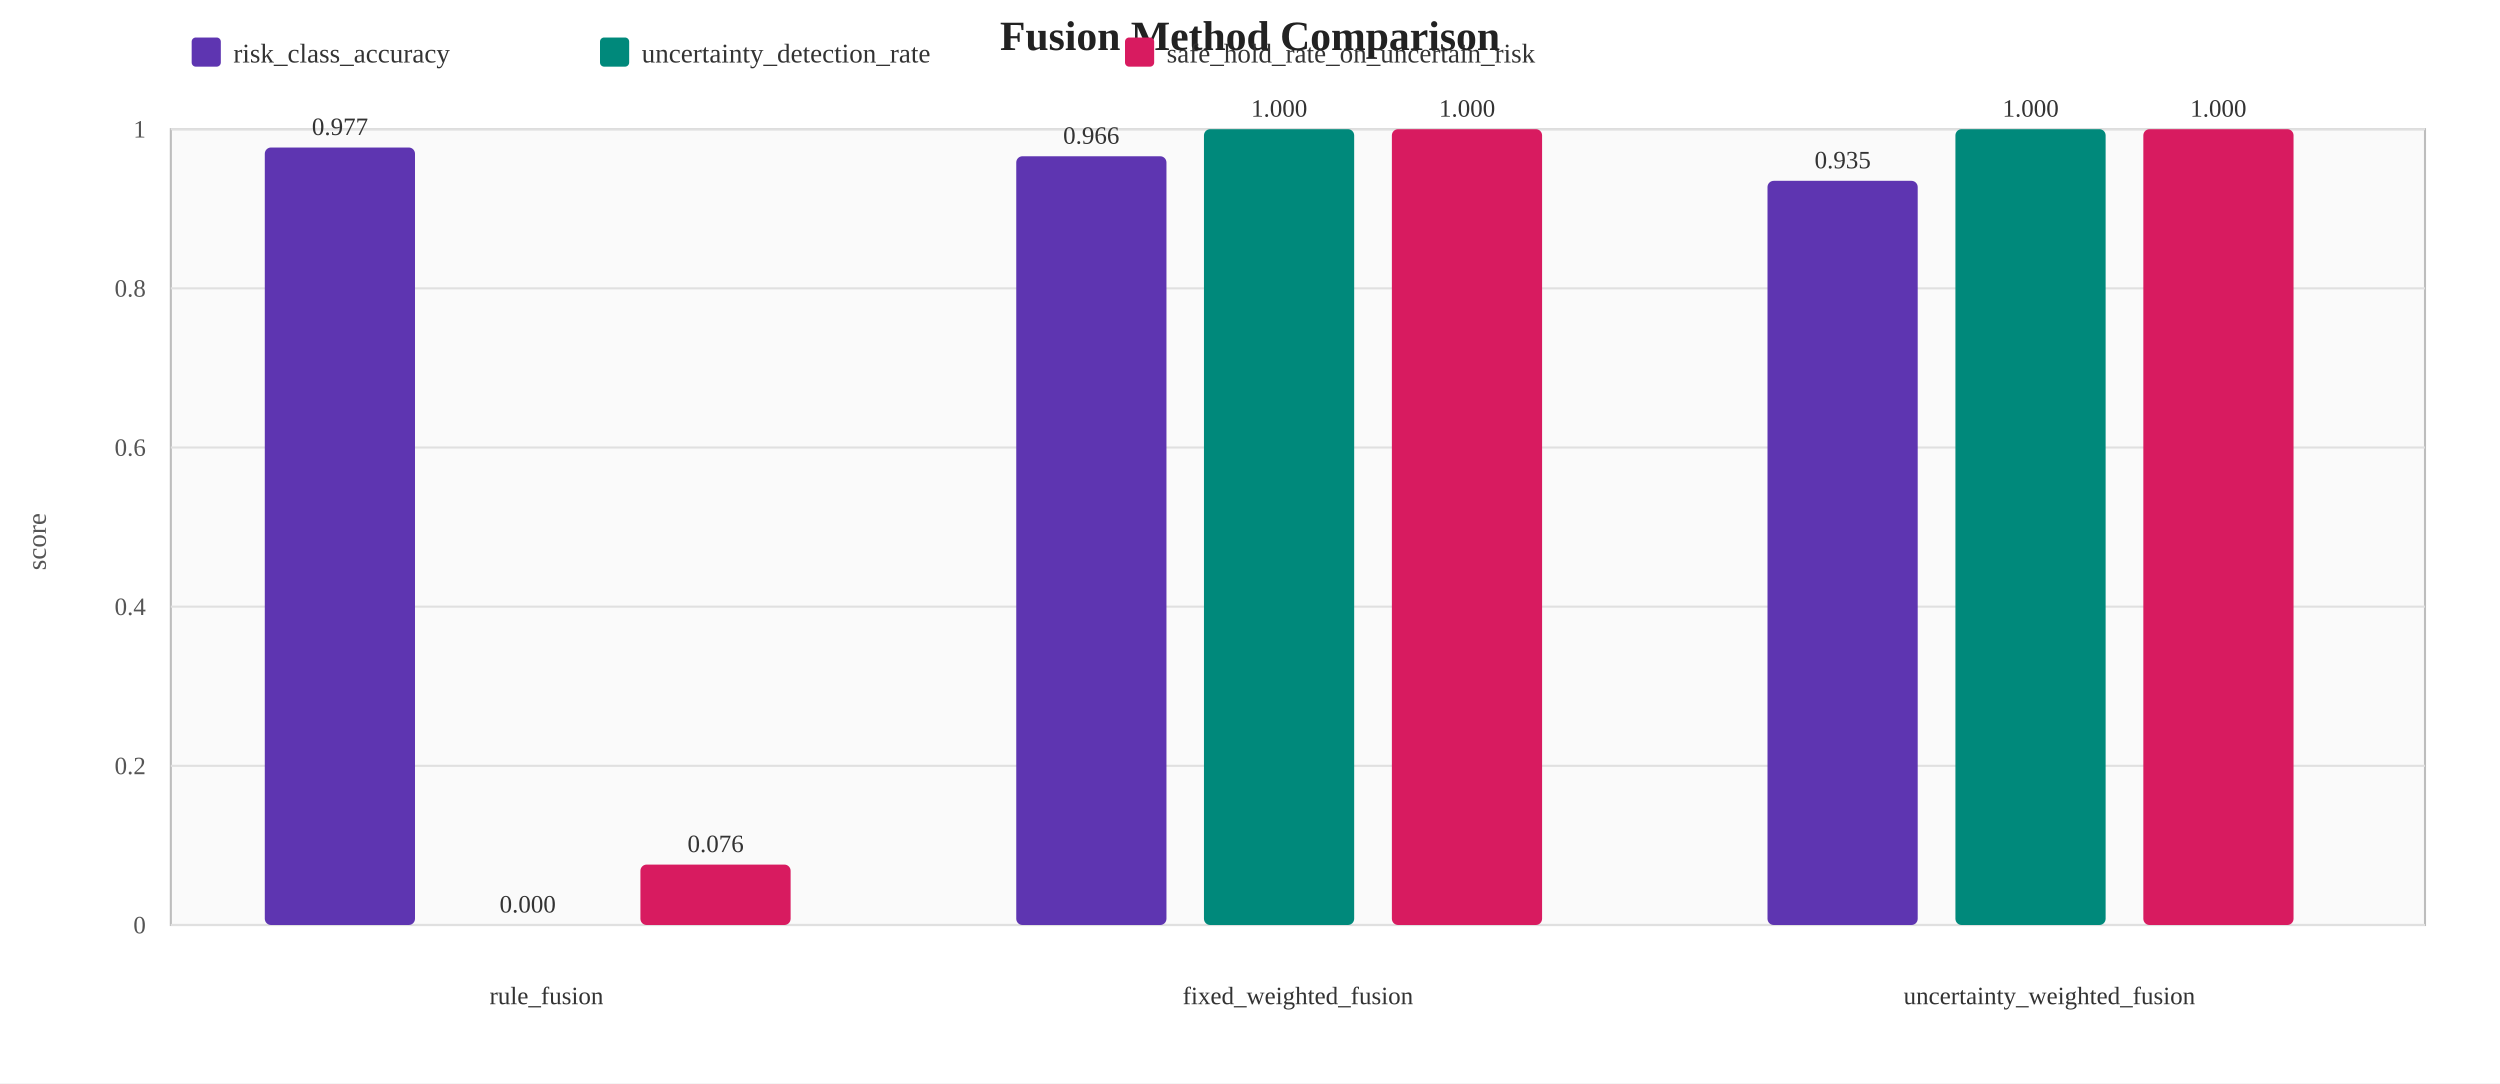
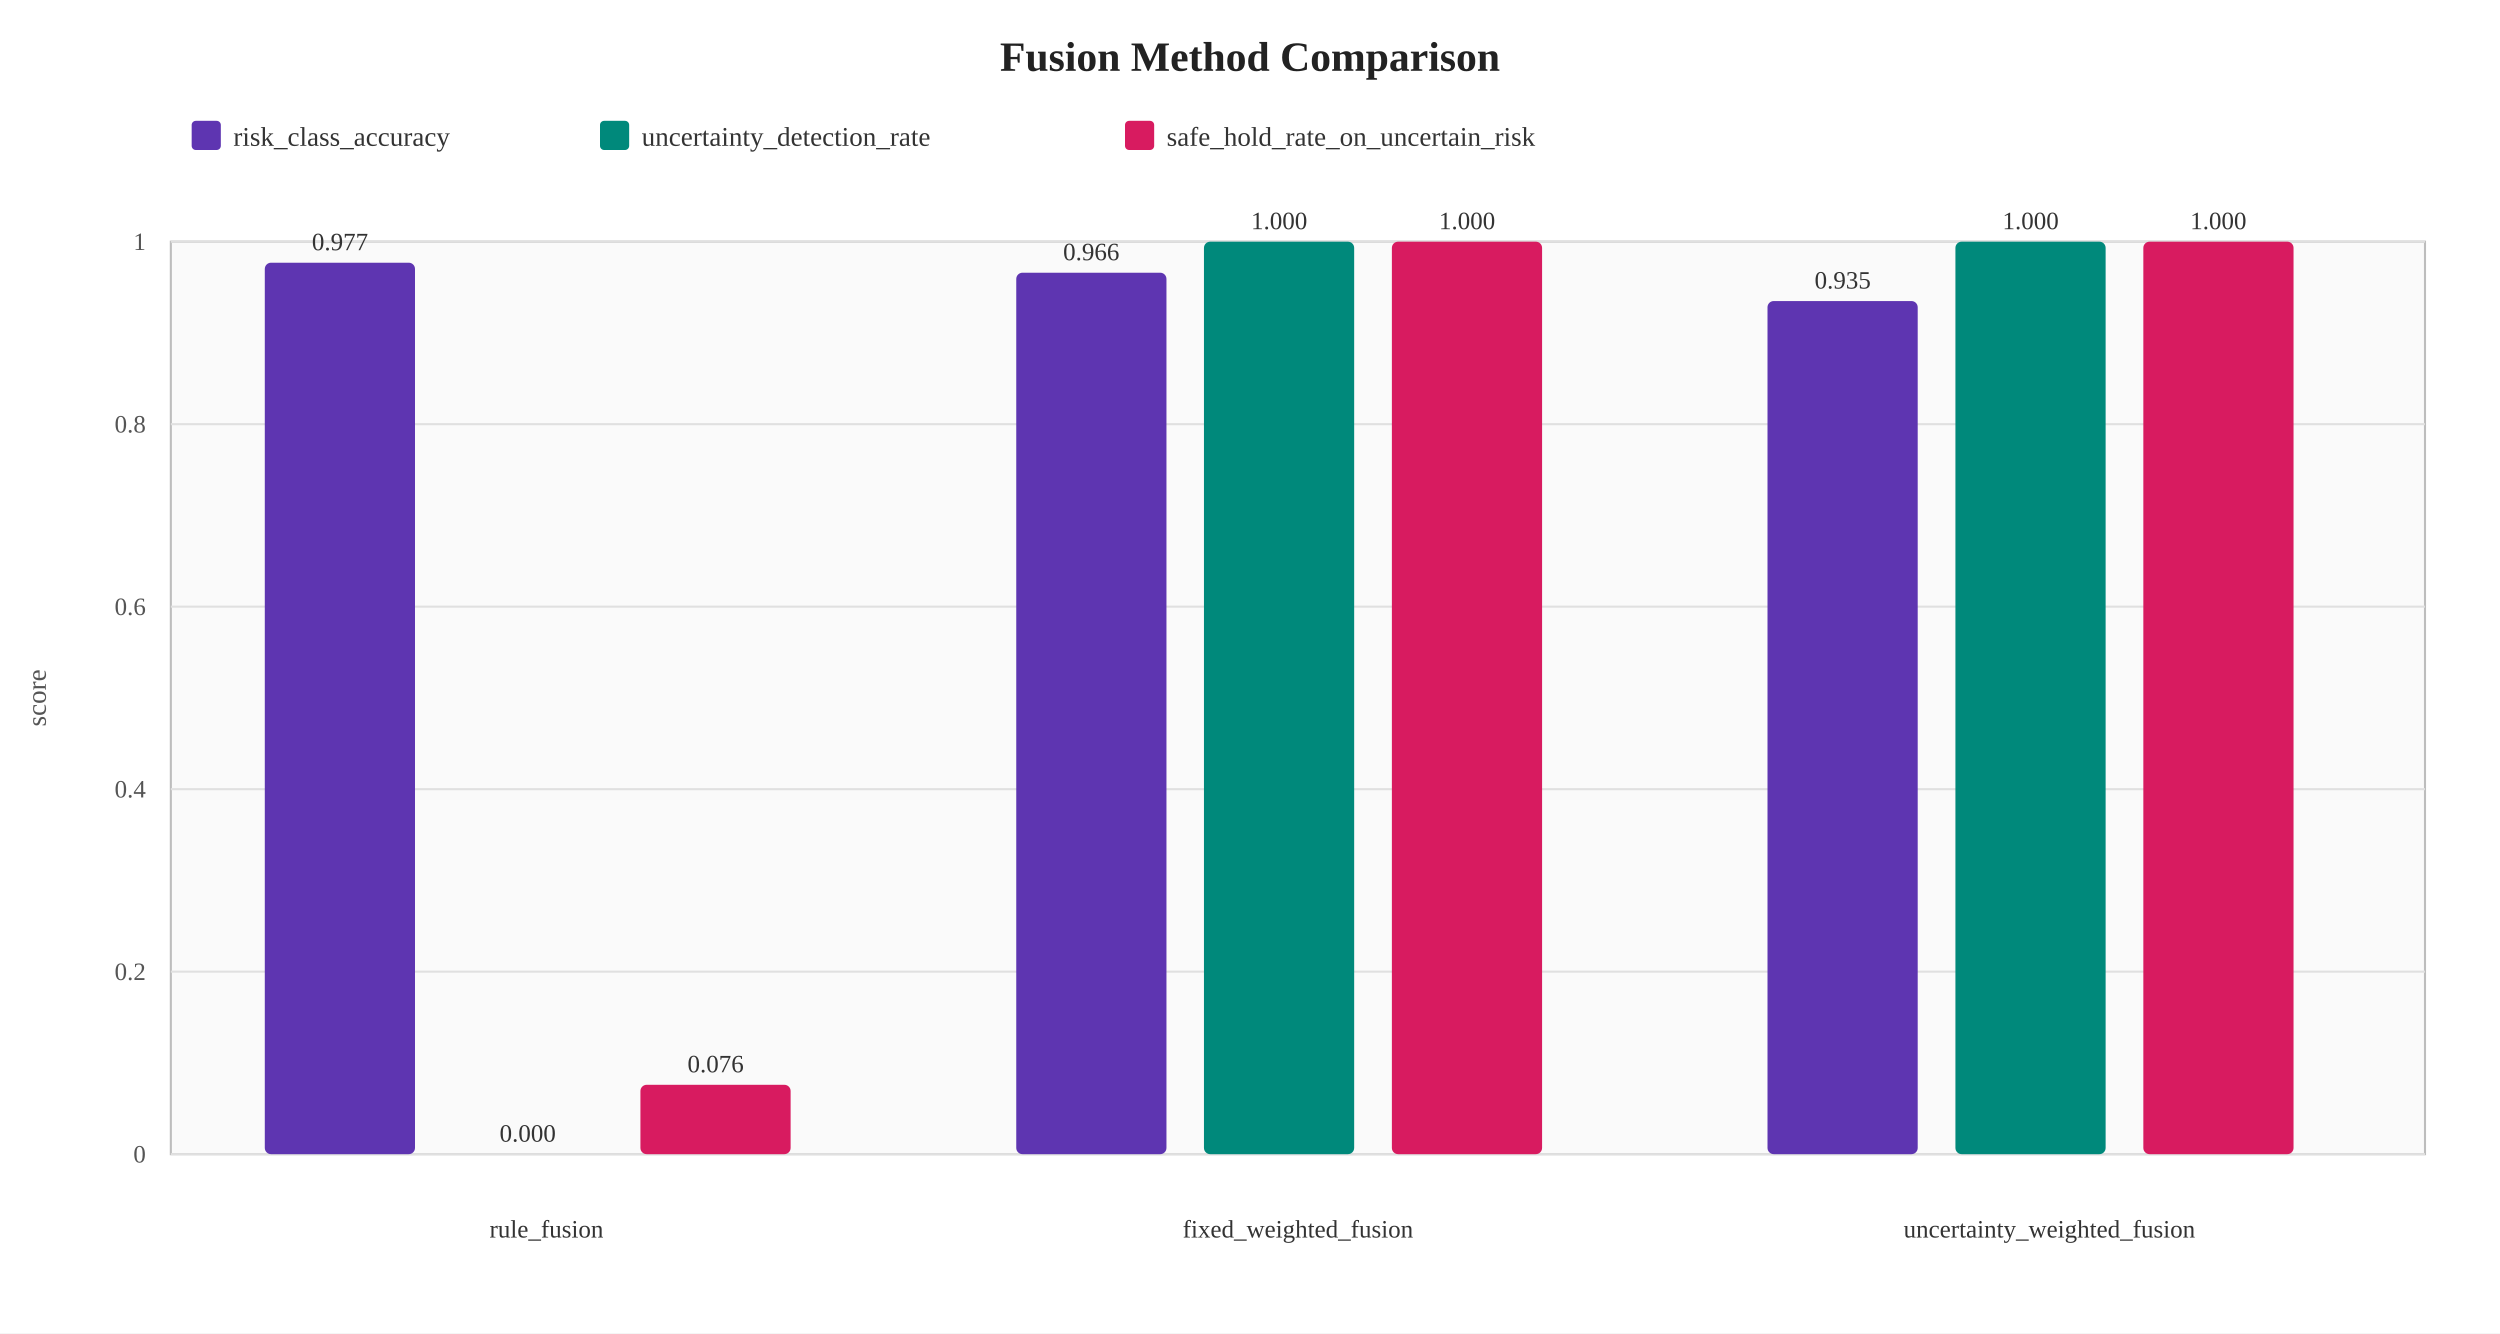
- <svg xmlns="http://www.w3.org/2000/svg" width="1200" height="520" viewBox="0 0 1200 520">
+ <svg xmlns="http://www.w3.org/2000/svg" width="1200" height="640" viewBox="0 0 1200 640">
  <rect width="100%" height="100%" fill="#ffffff" />
-   <text x="600.0" y="24" text-anchor="middle" font-size="20" font-weight="700" fill="#222">Fusion Method Comparison</text>
-   <rect x="92" y="18" width="14" height="14" fill="#5e35b1" rx="2" />
-   <text x="112" y="30" font-size="13" fill="#333">risk_class_accuracy</text>
-   <rect x="288" y="18" width="14" height="14" fill="#00897b" rx="2" />
-   <text x="308" y="30" font-size="13" fill="#333">uncertainty_detection_rate</text>
-   <rect x="540" y="18" width="14" height="14" fill="#d81b60" rx="2" />
-   <text x="560" y="30" font-size="13" fill="#333">safe_hold_rate_on_uncertain_risk</text>
-   <rect x="82" y="62" width="1082" height="382" fill="#fafafa" stroke="#bdbdbd" />
-   <line x1="82" y1="444.0" x2="1164" y2="444.0" stroke="#e0e0e0" stroke-width="1" />
-   <text x="70" y="448.0" text-anchor="end" font-size="12" fill="#555">0</text>
-   <line x1="82" y1="367.6" x2="1164" y2="367.6" stroke="#e0e0e0" stroke-width="1" />
-   <text x="70" y="371.6" text-anchor="end" font-size="12" fill="#555">0.2</text>
+   <text x="600.0" y="34" text-anchor="middle" font-size="20" font-weight="700" fill="#222">Fusion Method Comparison</text>
+   <rect x="92" y="58" width="14" height="14" fill="#5e35b1" rx="2" />
+   <text x="112" y="70" font-size="13" fill="#333">risk_class_accuracy</text>
+   <rect x="288" y="58" width="14" height="14" fill="#00897b" rx="2" />
+   <text x="308" y="70" font-size="13" fill="#333">uncertainty_detection_rate</text>
+   <rect x="540" y="58" width="14" height="14" fill="#d81b60" rx="2" />
+   <text x="560" y="70" font-size="13" fill="#333">safe_hold_rate_on_uncertain_risk</text>
+   <rect x="82" y="116.0" width="1082" height="438.0" fill="#fafafa" stroke="#bdbdbd" />
+   <line x1="82" y1="554.0" x2="1164" y2="554.0" stroke="#e0e0e0" stroke-width="1" />
+   <text x="70" y="558.0" text-anchor="end" font-size="12" fill="#555">0</text>
+   <line x1="82" y1="466.4" x2="1164" y2="466.4" stroke="#e0e0e0" stroke-width="1" />
+   <text x="70" y="470.4" text-anchor="end" font-size="12" fill="#555">0.2</text>
+   <line x1="82" y1="378.8" x2="1164" y2="378.8" stroke="#e0e0e0" stroke-width="1" />
+   <text x="70" y="382.8" text-anchor="end" font-size="12" fill="#555">0.4</text>
  <line x1="82" y1="291.2" x2="1164" y2="291.2" stroke="#e0e0e0" stroke-width="1" />
-   <text x="70" y="295.2" text-anchor="end" font-size="12" fill="#555">0.4</text>
-   <line x1="82" y1="214.8" x2="1164" y2="214.8" stroke="#e0e0e0" stroke-width="1" />
-   <text x="70" y="218.8" text-anchor="end" font-size="12" fill="#555">0.6</text>
-   <line x1="82" y1="138.4" x2="1164" y2="138.4" stroke="#e0e0e0" stroke-width="1" />
-   <text x="70" y="142.4" text-anchor="end" font-size="12" fill="#555">0.8</text>
-   <line x1="82" y1="62.0" x2="1164" y2="62.0" stroke="#e0e0e0" stroke-width="1" />
-   <text x="70" y="66.0" text-anchor="end" font-size="12" fill="#555">1</text>
-   <rect x="127.1" y="70.8" width="72.1" height="373.2" fill="#5e35b1" rx="3" />
-   <text x="163.2" y="64.8" text-anchor="middle" font-size="12" fill="#333">0.977</text>
-   <rect x="217.2" y="444.0" width="72.1" height="0.0" fill="#00897b" rx="3" />
-   <text x="253.3" y="438.0" text-anchor="middle" font-size="12" fill="#333">0.000</text>
-   <rect x="307.4" y="415.0" width="72.1" height="29.0" fill="#d81b60" rx="3" />
-   <text x="343.5" y="409.0" text-anchor="middle" font-size="12" fill="#333">0.076</text>
-   <text x="262.3" y="482" text-anchor="middle" font-size="12" fill="#333">rule_fusion</text>
-   <rect x="487.8" y="75.0" width="72.1" height="369.0" fill="#5e35b1" rx="3" />
-   <text x="523.8" y="69.0" text-anchor="middle" font-size="12" fill="#333">0.966</text>
-   <rect x="577.9" y="62.0" width="72.1" height="382.0" fill="#00897b" rx="3" />
-   <text x="614.0" y="56.0" text-anchor="middle" font-size="12" fill="#333">1.000</text>
-   <rect x="668.1" y="62.0" width="72.1" height="382.0" fill="#d81b60" rx="3" />
-   <text x="704.2" y="56.0" text-anchor="middle" font-size="12" fill="#333">1.000</text>
-   <text x="623.0" y="482" text-anchor="middle" font-size="12" fill="#333">fixed_weighted_fusion</text>
-   <rect x="848.4" y="86.8" width="72.1" height="357.2" fill="#5e35b1" rx="3" />
-   <text x="884.5" y="80.8" text-anchor="middle" font-size="12" fill="#333">0.935</text>
-   <rect x="938.6" y="62.0" width="72.1" height="382.0" fill="#00897b" rx="3" />
-   <text x="974.7" y="56.0" text-anchor="middle" font-size="12" fill="#333">1.000</text>
-   <rect x="1028.8" y="62.0" width="72.1" height="382.0" fill="#d81b60" rx="3" />
-   <text x="1064.8" y="56.0" text-anchor="middle" font-size="12" fill="#333">1.000</text>
-   <text x="983.7" y="482" text-anchor="middle" font-size="12" fill="#333">uncertainty_weighted_fusion</text>
-   <text x="22" y="260.0" text-anchor="middle" font-size="13" fill="#555" transform="rotate(-90 22 260.0)">score</text>
+   <text x="70" y="295.2" text-anchor="end" font-size="12" fill="#555">0.6</text>
+   <line x1="82" y1="203.6" x2="1164" y2="203.6" stroke="#e0e0e0" stroke-width="1" />
+   <text x="70" y="207.6" text-anchor="end" font-size="12" fill="#555">0.8</text>
+   <line x1="82" y1="116.0" x2="1164" y2="116.0" stroke="#e0e0e0" stroke-width="1" />
+   <text x="70" y="120.0" text-anchor="end" font-size="12" fill="#555">1</text>
+   <rect x="127.1" y="126.1" width="72.1" height="427.9" fill="#5e35b1" rx="3" />
+   <text x="163.2" y="120.1" text-anchor="middle" font-size="12" fill="#333">0.977</text>
+   <rect x="217.2" y="554.0" width="72.1" height="0.0" fill="#00897b" rx="3" />
+   <text x="253.3" y="548.0" text-anchor="middle" font-size="12" fill="#333">0.000</text>
+   <rect x="307.4" y="520.7" width="72.1" height="33.3" fill="#d81b60" rx="3" />
+   <text x="343.5" y="514.7" text-anchor="middle" font-size="12" fill="#333">0.076</text>
+   <text x="262.3" y="594" text-anchor="middle" font-size="12" fill="#333">rule_fusion</text>
+   <rect x="487.8" y="130.9" width="72.1" height="423.1" fill="#5e35b1" rx="3" />
+   <text x="523.8" y="124.9" text-anchor="middle" font-size="12" fill="#333">0.966</text>
+   <rect x="577.9" y="116.0" width="72.1" height="438.0" fill="#00897b" rx="3" />
+   <text x="614.0" y="110.0" text-anchor="middle" font-size="12" fill="#333">1.000</text>
+   <rect x="668.1" y="116.0" width="72.1" height="438.0" fill="#d81b60" rx="3" />
+   <text x="704.2" y="110.0" text-anchor="middle" font-size="12" fill="#333">1.000</text>
+   <text x="623.0" y="594" text-anchor="middle" font-size="12" fill="#333">fixed_weighted_fusion</text>
+   <rect x="848.4" y="144.5" width="72.1" height="409.5" fill="#5e35b1" rx="3" />
+   <text x="884.5" y="138.5" text-anchor="middle" font-size="12" fill="#333">0.935</text>
+   <rect x="938.6" y="116.0" width="72.1" height="438.0" fill="#00897b" rx="3" />
+   <text x="974.7" y="110.0" text-anchor="middle" font-size="12" fill="#333">1.000</text>
+   <rect x="1028.8" y="116.0" width="72.1" height="438.0" fill="#d81b60" rx="3" />
+   <text x="1064.8" y="110.0" text-anchor="middle" font-size="12" fill="#333">1.000</text>
+   <text x="983.7" y="594" text-anchor="middle" font-size="12" fill="#333">uncertainty_weighted_fusion</text>
+   <text x="22" y="335.0" text-anchor="middle" font-size="13" fill="#555" transform="rotate(-90 22 335.0)">score</text>
</svg>
